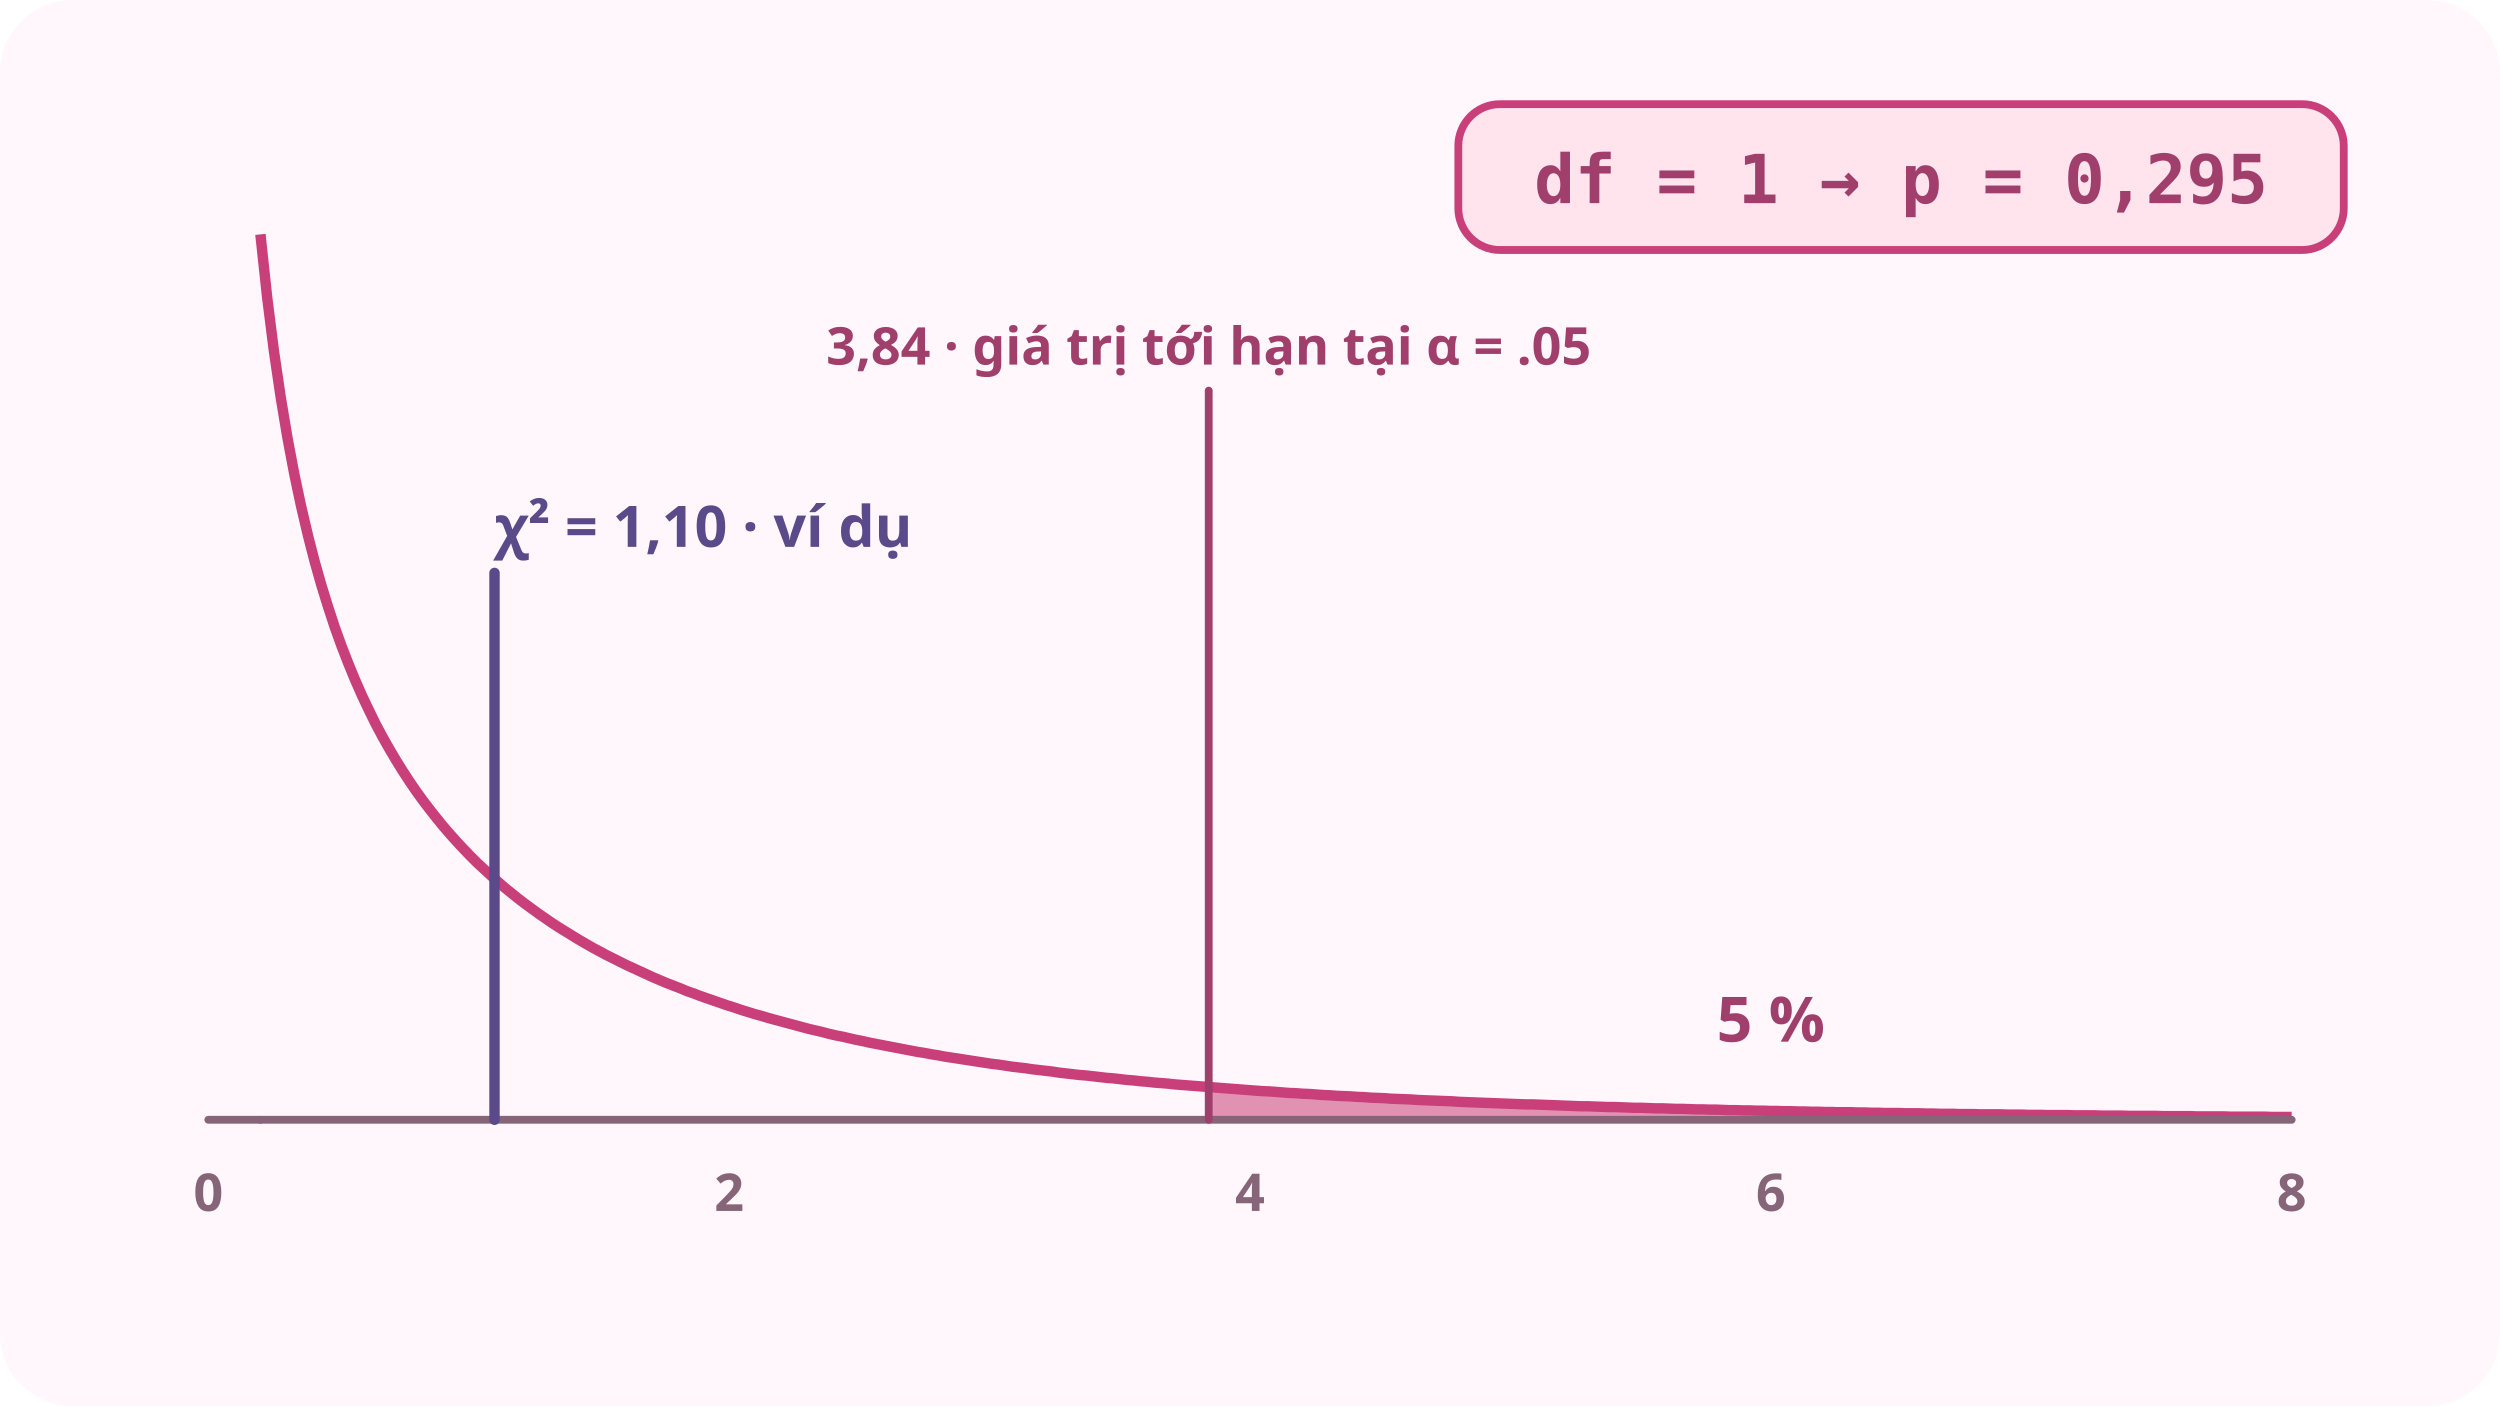
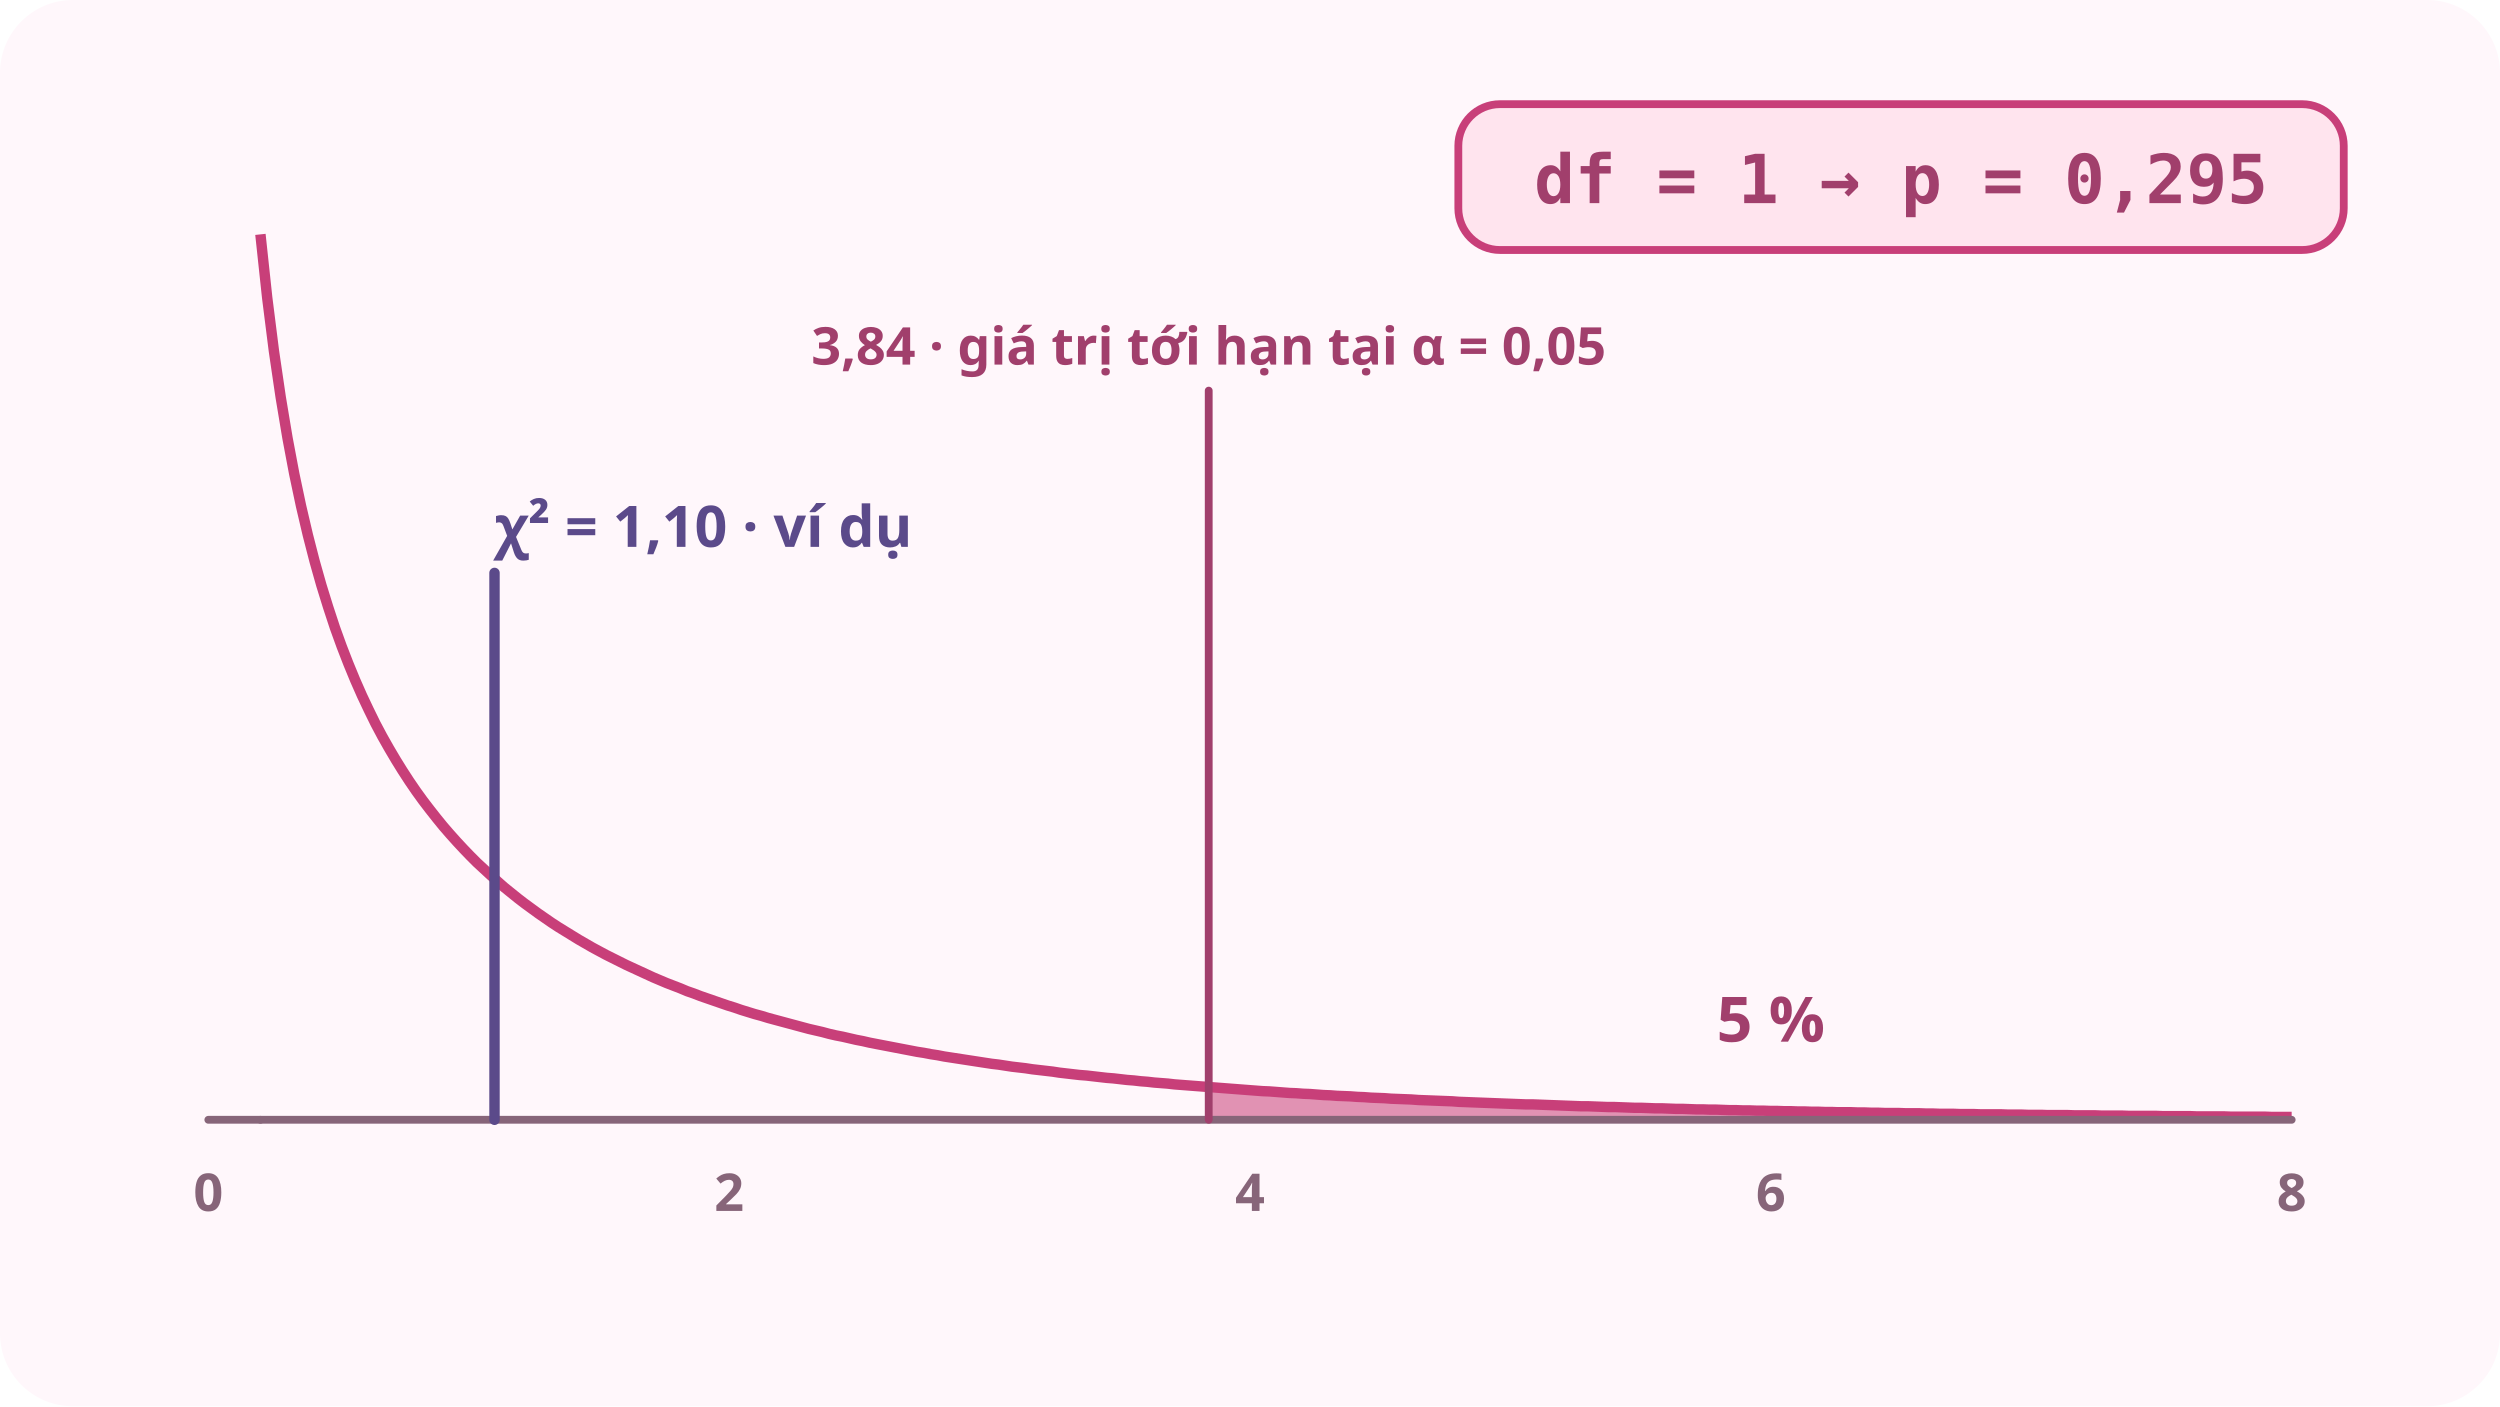
<svg xmlns="http://www.w3.org/2000/svg" viewBox="0 0 960 540" role="img" aria-label="Phân phối chi bình phương với 1 bậc tự do: 1,10 thấp hơn nhiều so với 3,84 cần có ở α = 0,05.">
  <rect width="960" height="540" rx="28" fill="#fff7fb" />
  <polygon points="464.1,430 464.1,417.4 467.6,417.7 471.1,418.0 474.5,418.2 478.0,418.5 481.5,418.7 484.9,419.0 488.4,419.2 491.9,419.4 495.3,419.7 498.8,419.9 502.3,420.1 505.7,420.3 509.2,420.5 512.7,420.7 516.1,420.9 519.6,421.1 523.1,421.3 526.5,421.5 530.0,421.7 533.5,421.8 536.9,422.0 540.4,422.2 543.9,422.3 547.3,422.5 550.8,422.6 554.2,422.8 557.7,422.9 561.2,423.1 564.6,423.2 568.1,423.4 571.6,423.5 575.0,423.6 578.5,423.8 582.0,423.9 585.4,424.0 588.9,424.2 592.4,424.3 595.8,424.4 599.3,424.5 602.8,424.6 606.2,424.7 609.7,424.8 613.2,424.9 616.6,425.0 620.1,425.1 623.6,425.2 627.0,425.3 630.5,425.4 634.0,425.5 637.4,425.6 640.9,425.7 644.3,425.8 647.8,425.9 651.3,426.0 654.7,426.0 658.2,426.1 661.7,426.2 665.1,426.3 668.6,426.3 672.1,426.4 675.5,426.5 679.0,426.6 682.5,426.6 685.9,426.7 689.4,426.8 692.9,426.8 696.3,426.9 699.8,427.0 703.3,427.0 706.7,427.1 710.2,427.1 713.7,427.2 717.1,427.2 720.6,427.3 724.1,427.4 727.5,427.4 731.0,427.5 734.5,427.5 737.9,427.6 741.4,427.6 744.8,427.7 748.3,427.7 751.8,427.7 755.2,427.8 758.7,427.8 762.2,427.9 765.6,427.9 769.1,428.0 772.6,428.0 776.0,428.0 779.5,428.1 783.0,428.1 786.4,428.2 789.9,428.2 793.4,428.2 796.8,428.3 800.3,428.3 803.8,428.3 807.2,428.4 810.7,428.4 814.2,428.4 817.6,428.5 821.1,428.5 824.6,428.5 828.0,428.5 831.5,428.6 834.9,428.6 838.4,428.6 841.9,428.7 845.3,428.7 848.8,428.7 852.3,428.7 855.7,428.8 859.2,428.8 862.7,428.8 866.1,428.8 869.6,428.8 873.1,428.9 876.5,428.9 880.0,428.9 880.0,430" fill="#c83f79" opacity="0.55" />
  <polyline points="100.0,90.0 102.6,114.3 105.2,134.9 107.8,152.6 110.4,168.2 113.0,182.0 115.6,194.3 118.2,205.4 120.8,215.5 123.4,224.7 126.0,233.1 128.6,241.0 131.2,248.2 133.8,254.9 136.4,261.2 139.0,267.1 141.6,272.6 144.2,277.9 146.8,282.8 149.4,287.4 152.0,291.8 154.6,296.0 157.2,300.0 159.8,303.8 162.4,307.4 165.0,310.8 167.6,314.1 170.2,317.3 172.8,320.3 175.4,323.2 178.0,326.0 180.6,328.7 183.2,331.3 185.8,333.7 188.4,336.1 191.0,338.4 193.6,340.7 196.2,342.8 198.8,344.9 201.4,346.9 204.0,348.8 206.6,350.7 209.2,352.5 211.8,354.3 214.4,356.0 217.0,357.6 219.6,359.2 222.2,360.8 224.8,362.3 227.4,363.8 230.0,365.2 232.6,366.6 235.2,367.9 237.8,369.2 240.4,370.5 243.0,371.7 245.6,372.9 248.2,374.1 250.8,375.3 253.4,376.4 256.0,377.5 258.6,378.5 261.2,379.5 263.8,380.6 266.4,381.5 269.0,382.5 271.6,383.4 274.2,384.3 276.8,385.2 279.4,386.1 282.0,386.9 284.6,387.8 287.2,388.6 289.8,389.4 292.4,390.1 295.0,390.9 297.6,391.6 300.2,392.3 302.8,393.0 305.4,393.7 308.0,394.4 310.6,395.1 313.2,395.7 315.8,396.3 318.4,397.0 321.0,397.6 323.6,398.1 326.2,398.7 328.8,399.3 331.4,399.8 334.0,400.4 336.6,400.9 339.2,401.4 341.8,401.9 344.4,402.4 347.0,402.9 349.6,403.4 352.2,403.9 354.8,404.3 357.4,404.8 360.0,405.2 362.6,405.7 365.2,406.1 367.8,406.5 370.4,406.9 373.0,407.3 375.6,407.7 378.2,408.1 380.8,408.5 383.4,408.8 386.0,409.2 388.6,409.6 391.2,409.9 393.8,410.2 396.4,410.6 399.0,410.9 401.6,411.2 404.2,411.5 406.8,411.9 409.4,412.2 412.0,412.5 414.6,412.8 417.2,413.0 419.8,413.3 422.4,413.6 425.0,413.9 427.6,414.1 430.2,414.4 432.8,414.7 435.4,414.9 438.0,415.2 440.6,415.4 443.2,415.7 445.8,415.9 448.4,416.1 451.0,416.4 453.6,416.6 456.2,416.8 458.8,417.0 461.4,417.2 464.0,417.4 466.6,417.6 469.2,417.8 471.8,418.0 474.4,418.2 477.0,418.4 479.6,418.6 482.2,418.8 484.8,419.0 487.4,419.1 490.0,419.3 492.6,419.5 495.2,419.7 497.8,419.8 500.4,420.0 503.0,420.1 505.6,420.3 508.2,420.5 510.8,420.6 513.4,420.8 516.0,420.9 518.6,421.0 521.2,421.2 523.8,421.3 526.4,421.5 529.0,421.6 531.6,421.7 534.2,421.9 536.8,422.0 539.4,422.1 542.0,422.2 544.6,422.4 547.2,422.5 549.8,422.6 552.4,422.7 555.0,422.8 557.6,422.9 560.2,423.1 562.8,423.2 565.4,423.3 568.0,423.4 570.6,423.5 573.2,423.6 575.8,423.7 578.4,423.8 581.0,423.9 583.6,424.0 586.2,424.1 588.8,424.1 591.4,424.2 594.0,424.3 596.6,424.4 599.2,424.5 601.8,424.6 604.4,424.7 607.0,424.8 609.6,424.8 612.2,424.9 614.8,425.0 617.4,425.1 620.0,425.1 622.6,425.2 625.2,425.3 627.8,425.4 630.4,425.4 633.0,425.5 635.6,425.6 638.2,425.6 640.8,425.7 643.4,425.8 646.0,425.8 648.6,425.9 651.2,426.0 653.8,426.0 656.4,426.1 659.0,426.1 661.6,426.2 664.2,426.3 666.8,426.3 669.4,426.4 672.0,426.4 674.6,426.5 677.2,426.5 679.8,426.6 682.4,426.6 685.0,426.7 687.6,426.7 690.2,426.8 692.8,426.8 695.4,426.9 698.0,426.9 700.6,427.0 703.2,427.0 705.8,427.1 708.4,427.1 711.0,427.1 713.6,427.2 716.2,427.2 718.8,427.3 721.4,427.3 724.0,427.4 726.6,427.4 729.2,427.4 731.8,427.5 734.4,427.5 737.0,427.5 739.6,427.6 742.2,427.6 744.8,427.7 747.4,427.7 750.0,427.7 752.6,427.8 755.2,427.8 757.8,427.8 760.4,427.9 763.0,427.9 765.6,427.9 768.2,427.9 770.8,428.0 773.4,428.0 776.0,428.0 778.6,428.1 781.2,428.1 783.8,428.1 786.4,428.2 789.0,428.2 791.6,428.2 794.2,428.2 796.8,428.3 799.4,428.3 802.0,428.3 804.6,428.3 807.2,428.4 809.8,428.4 812.4,428.4 815.0,428.4 817.6,428.5 820.2,428.5 822.8,428.5 825.4,428.5 828.0,428.5 830.6,428.6 833.2,428.6 835.8,428.6 838.4,428.6 841.0,428.6 843.6,428.7 846.2,428.7 848.8,428.7 851.4,428.7 854.0,428.7 856.6,428.8 859.2,428.8 861.8,428.8 864.4,428.8 867.0,428.8 869.6,428.8 872.2,428.9 874.8,428.9 877.4,428.9 880.0,428.9" fill="none" stroke="#c83f79" stroke-width="4" />
  <line x1="100" y1="430" x2="880" y2="430" stroke="#876579" stroke-width="3" stroke-linecap="round" />
  <line x1="80" y1="430" x2="100" y2="430" stroke="#876579" stroke-width="3" stroke-linecap="round" />
  <line x1="464.146" y1="430" x2="464.146" y2="150" stroke="#a13f6c" stroke-width="3" stroke-linecap="round" />
-   <text x="464.146" y="140" fill="#a13f6c" font-size="20" font-weight="800" text-anchor="middle" font-family="system-ui,'PingFang SC','Noto Sans SC','Hiragino Sans',sans-serif">3,84 · giá trị tới hạn tại α = .05</text>
+   <text x="464.146" y="140" fill="#a13f6c" font-size="20" font-weight="800" text-anchor="middle" font-family="system-ui,'PingFang SC','Noto Sans SC','Hiragino Sans',sans-serif">3,84 · giá trị tới hạn tại α = 0,05</text>
  <line x1="189.89" y1="430" x2="189.89" y2="220" stroke="#5b4a8a" stroke-width="4" stroke-linecap="round" />
  <text x="189.89" y="210" fill="#5b4a8a" font-size="22" font-weight="800" text-anchor="start" font-family="system-ui,'PingFang SC','Noto Sans SC','Hiragino Sans',sans-serif">χ² = 1,10 · ví dụ</text>
  <text x="680.0" y="400" fill="#a13f6c" font-size="24" font-weight="800" text-anchor="middle" font-family="system-ui,'PingFang SC','Noto Sans SC','Hiragino Sans',sans-serif">5 %</text>
  <rect x="560" y="40" width="340" height="56" rx="16" fill="#ffe4ee" stroke="#c83f79" stroke-width="3" />
  <text x="730" y="78" fill="#a13f6c" font-size="26" font-weight="800" text-anchor="middle" font-family="ui-monospace,Menlo,Consolas,monospace">df = 1 → p = 0,295</text>
  <text x="80.0" y="465" fill="#876579" font-size="20" font-weight="700" text-anchor="middle" font-family="system-ui,'PingFang SC','Noto Sans SC','Hiragino Sans',sans-serif">0</text>
  <text x="280.0" y="465" fill="#876579" font-size="20" font-weight="700" text-anchor="middle" font-family="system-ui,'PingFang SC','Noto Sans SC','Hiragino Sans',sans-serif">2</text>
  <text x="480.0" y="465" fill="#876579" font-size="20" font-weight="700" text-anchor="middle" font-family="system-ui,'PingFang SC','Noto Sans SC','Hiragino Sans',sans-serif">4</text>
  <text x="680.0" y="465" fill="#876579" font-size="20" font-weight="700" text-anchor="middle" font-family="system-ui,'PingFang SC','Noto Sans SC','Hiragino Sans',sans-serif">6</text>
  <text x="880.0" y="465" fill="#876579" font-size="20" font-weight="700" text-anchor="middle" font-family="system-ui,'PingFang SC','Noto Sans SC','Hiragino Sans',sans-serif">8</text>
</svg>
